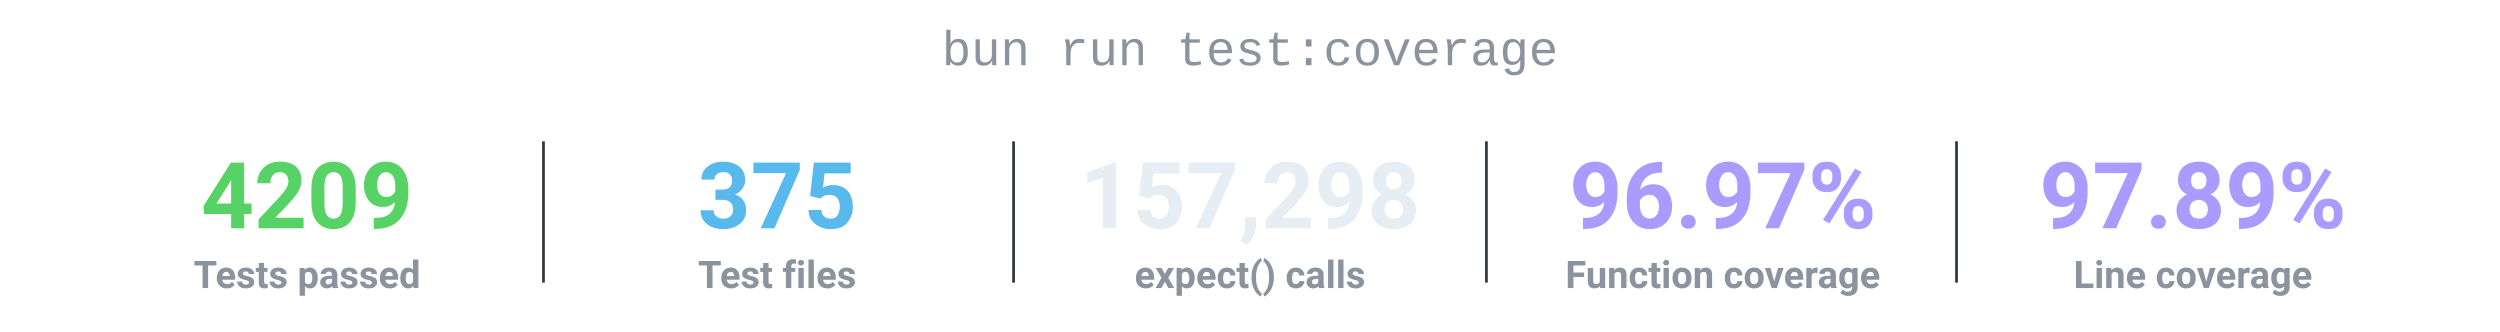
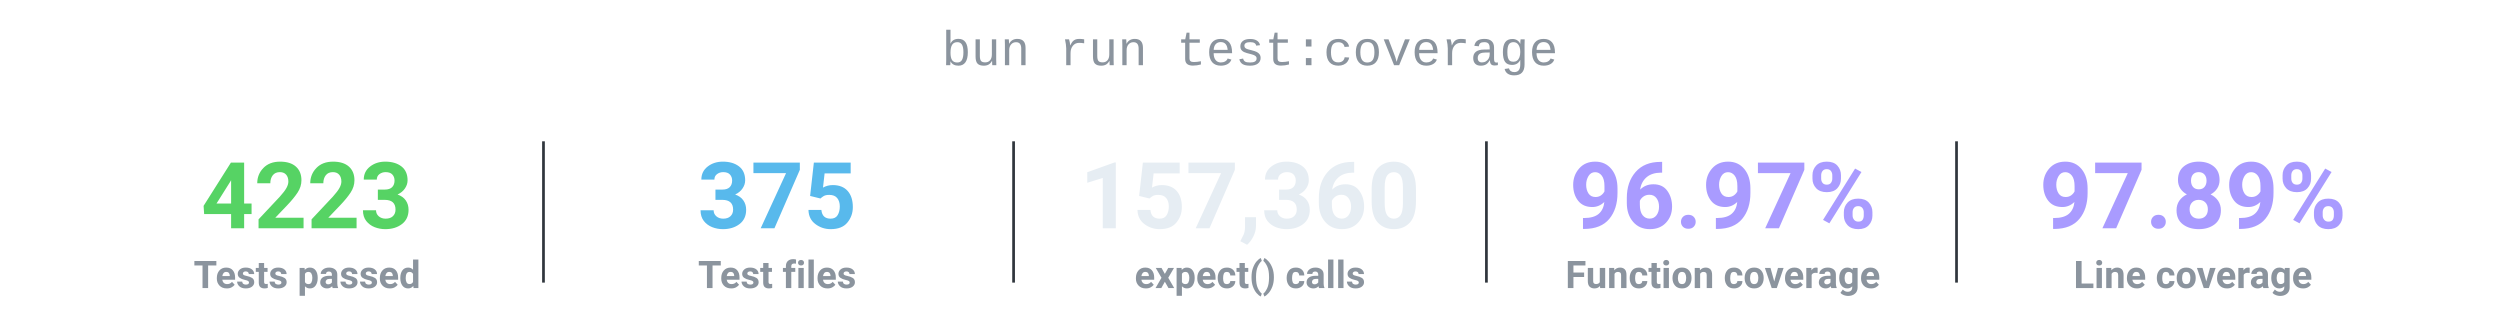
- <svg xmlns="http://www.w3.org/2000/svg" viewBox="0 0 920 122" width="920" height="122" role="img" aria-label="bun run test:coverage — 4209 tests passed, 375 test files, 157,298 expect() calls, 96.97% function coverage, 97.89% line coverage">
+ <svg xmlns="http://www.w3.org/2000/svg" viewBox="0 0 920 122" width="920" height="122" role="img" aria-label="bun run test:coverage — 4223 tests passed, 375 test files, 157,360 expect() calls, 96.97% function coverage, 97.89% line coverage">
  <style>
    .cmd { font-family: ui-monospace, SFMono-Regular, 'SF Mono', Menlo, Consolas, 'Liberation Mono', monospace; font-weight: 500; font-size: 18px; }
    .val { font-family: system-ui, -apple-system, BlinkMacSystemFont, 'Segoe UI', Roboto, sans-serif; font-weight: 700; font-size: 34px; }
    .lbl { font-family: system-ui, -apple-system, BlinkMacSystemFont, 'Segoe UI', Roboto, sans-serif; font-weight: 600; font-size: 14px; }
  </style>
  <text x="460" y="24" text-anchor="middle" class="cmd" fill="#8b949e">bun run test:coverage</text>
  <line x1="200" y1="52" x2="200" y2="104" stroke="#30363d" stroke-width="1" />
  <line x1="373" y1="52" x2="373" y2="104" stroke="#30363d" stroke-width="1" />
  <line x1="547" y1="52" x2="547" y2="104" stroke="#30363d" stroke-width="1" />
  <line x1="720" y1="52" x2="720" y2="104" stroke="#30363d" stroke-width="1" />
-   <text x="113" y="84" text-anchor="middle" class="val" fill="#56d364">4209</text>
+   <text x="113" y="84" text-anchor="middle" class="val" fill="#56d364">4223</text>
  <text x="113" y="106" text-anchor="middle" class="lbl" fill="#8b949e">Tests passed</text>
  <text x="286" y="84" text-anchor="middle" class="val" fill="#58b9ec">375</text>
  <text x="286" y="106" text-anchor="middle" class="lbl" fill="#8b949e">Test files</text>
-   <text x="460" y="84" text-anchor="middle" class="val" fill="#e6edf3">157,298</text>
+   <text x="460" y="84" text-anchor="middle" class="val" fill="#e6edf3">157,360</text>
  <text x="460" y="106" text-anchor="middle" class="lbl" fill="#8b949e">expect() calls</text>
  <text x="634" y="84" text-anchor="middle" class="val" fill="#a99bff">96.97%</text>
  <text x="634" y="106" text-anchor="middle" class="lbl" fill="#8b949e">Function coverage</text>
  <text x="807" y="84" text-anchor="middle" class="val" fill="#a99bff">97.89%</text>
  <text x="807" y="106" text-anchor="middle" class="lbl" fill="#8b949e">Line coverage</text>
</svg>
